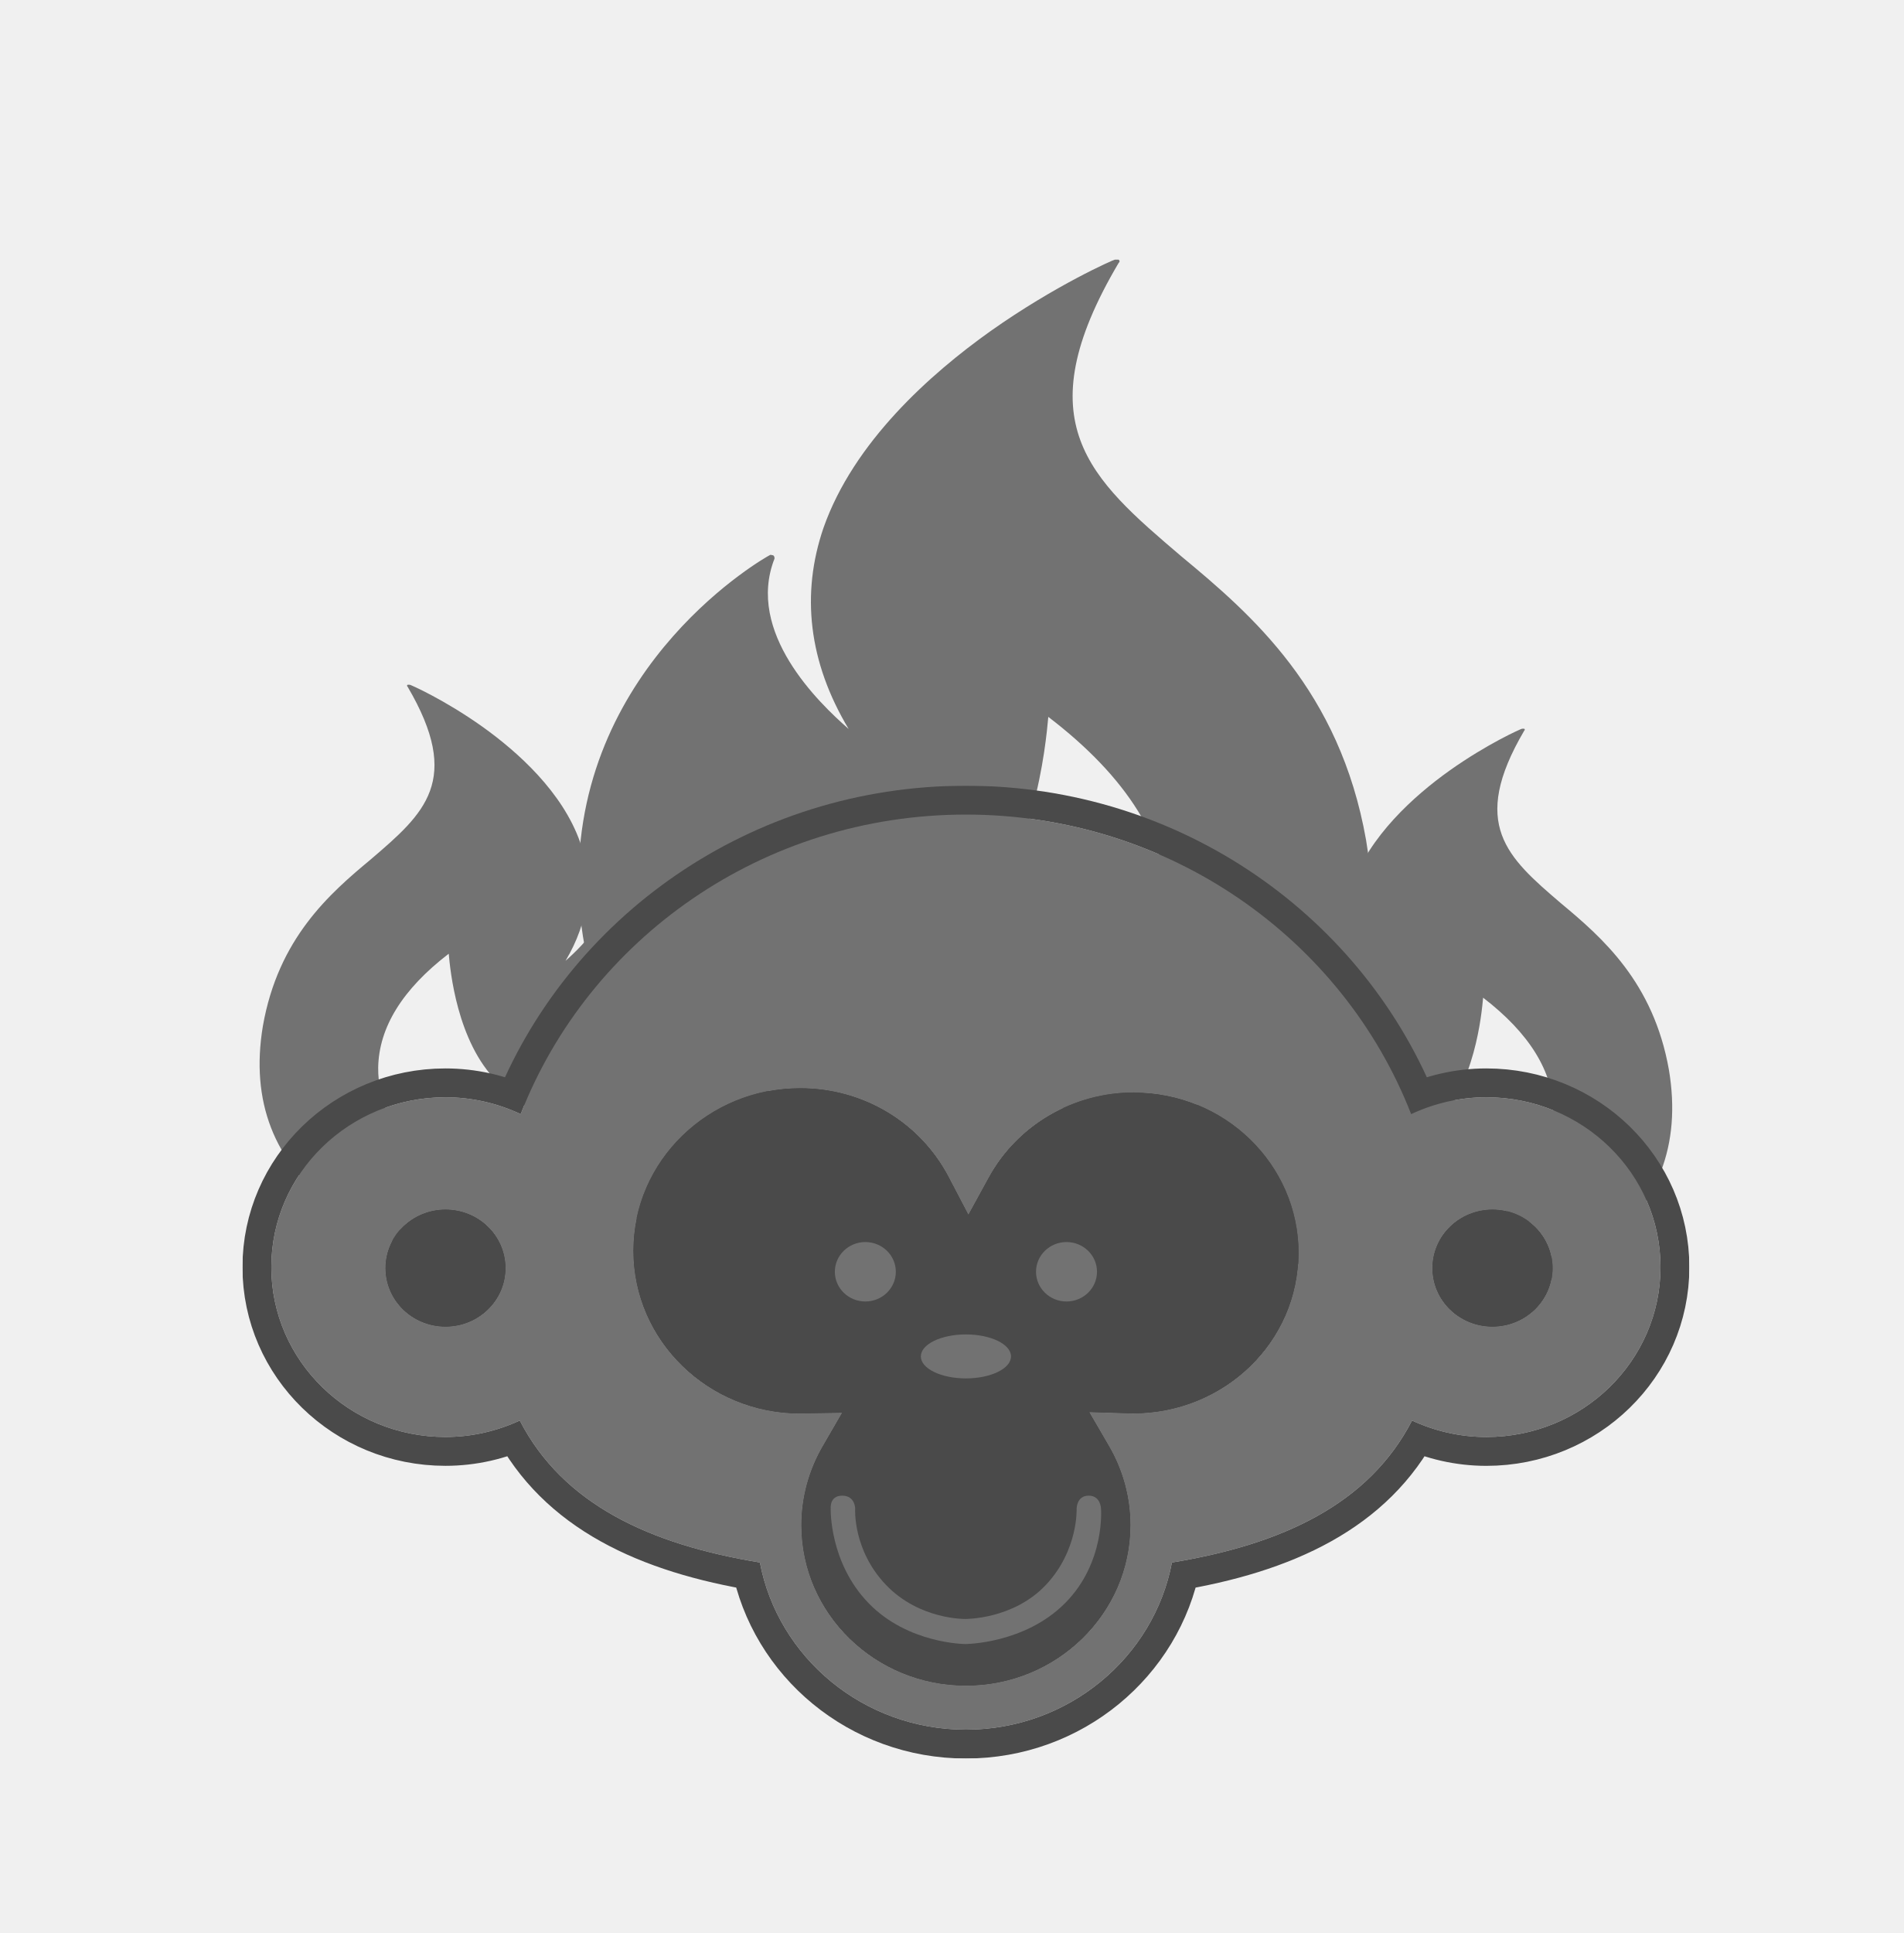
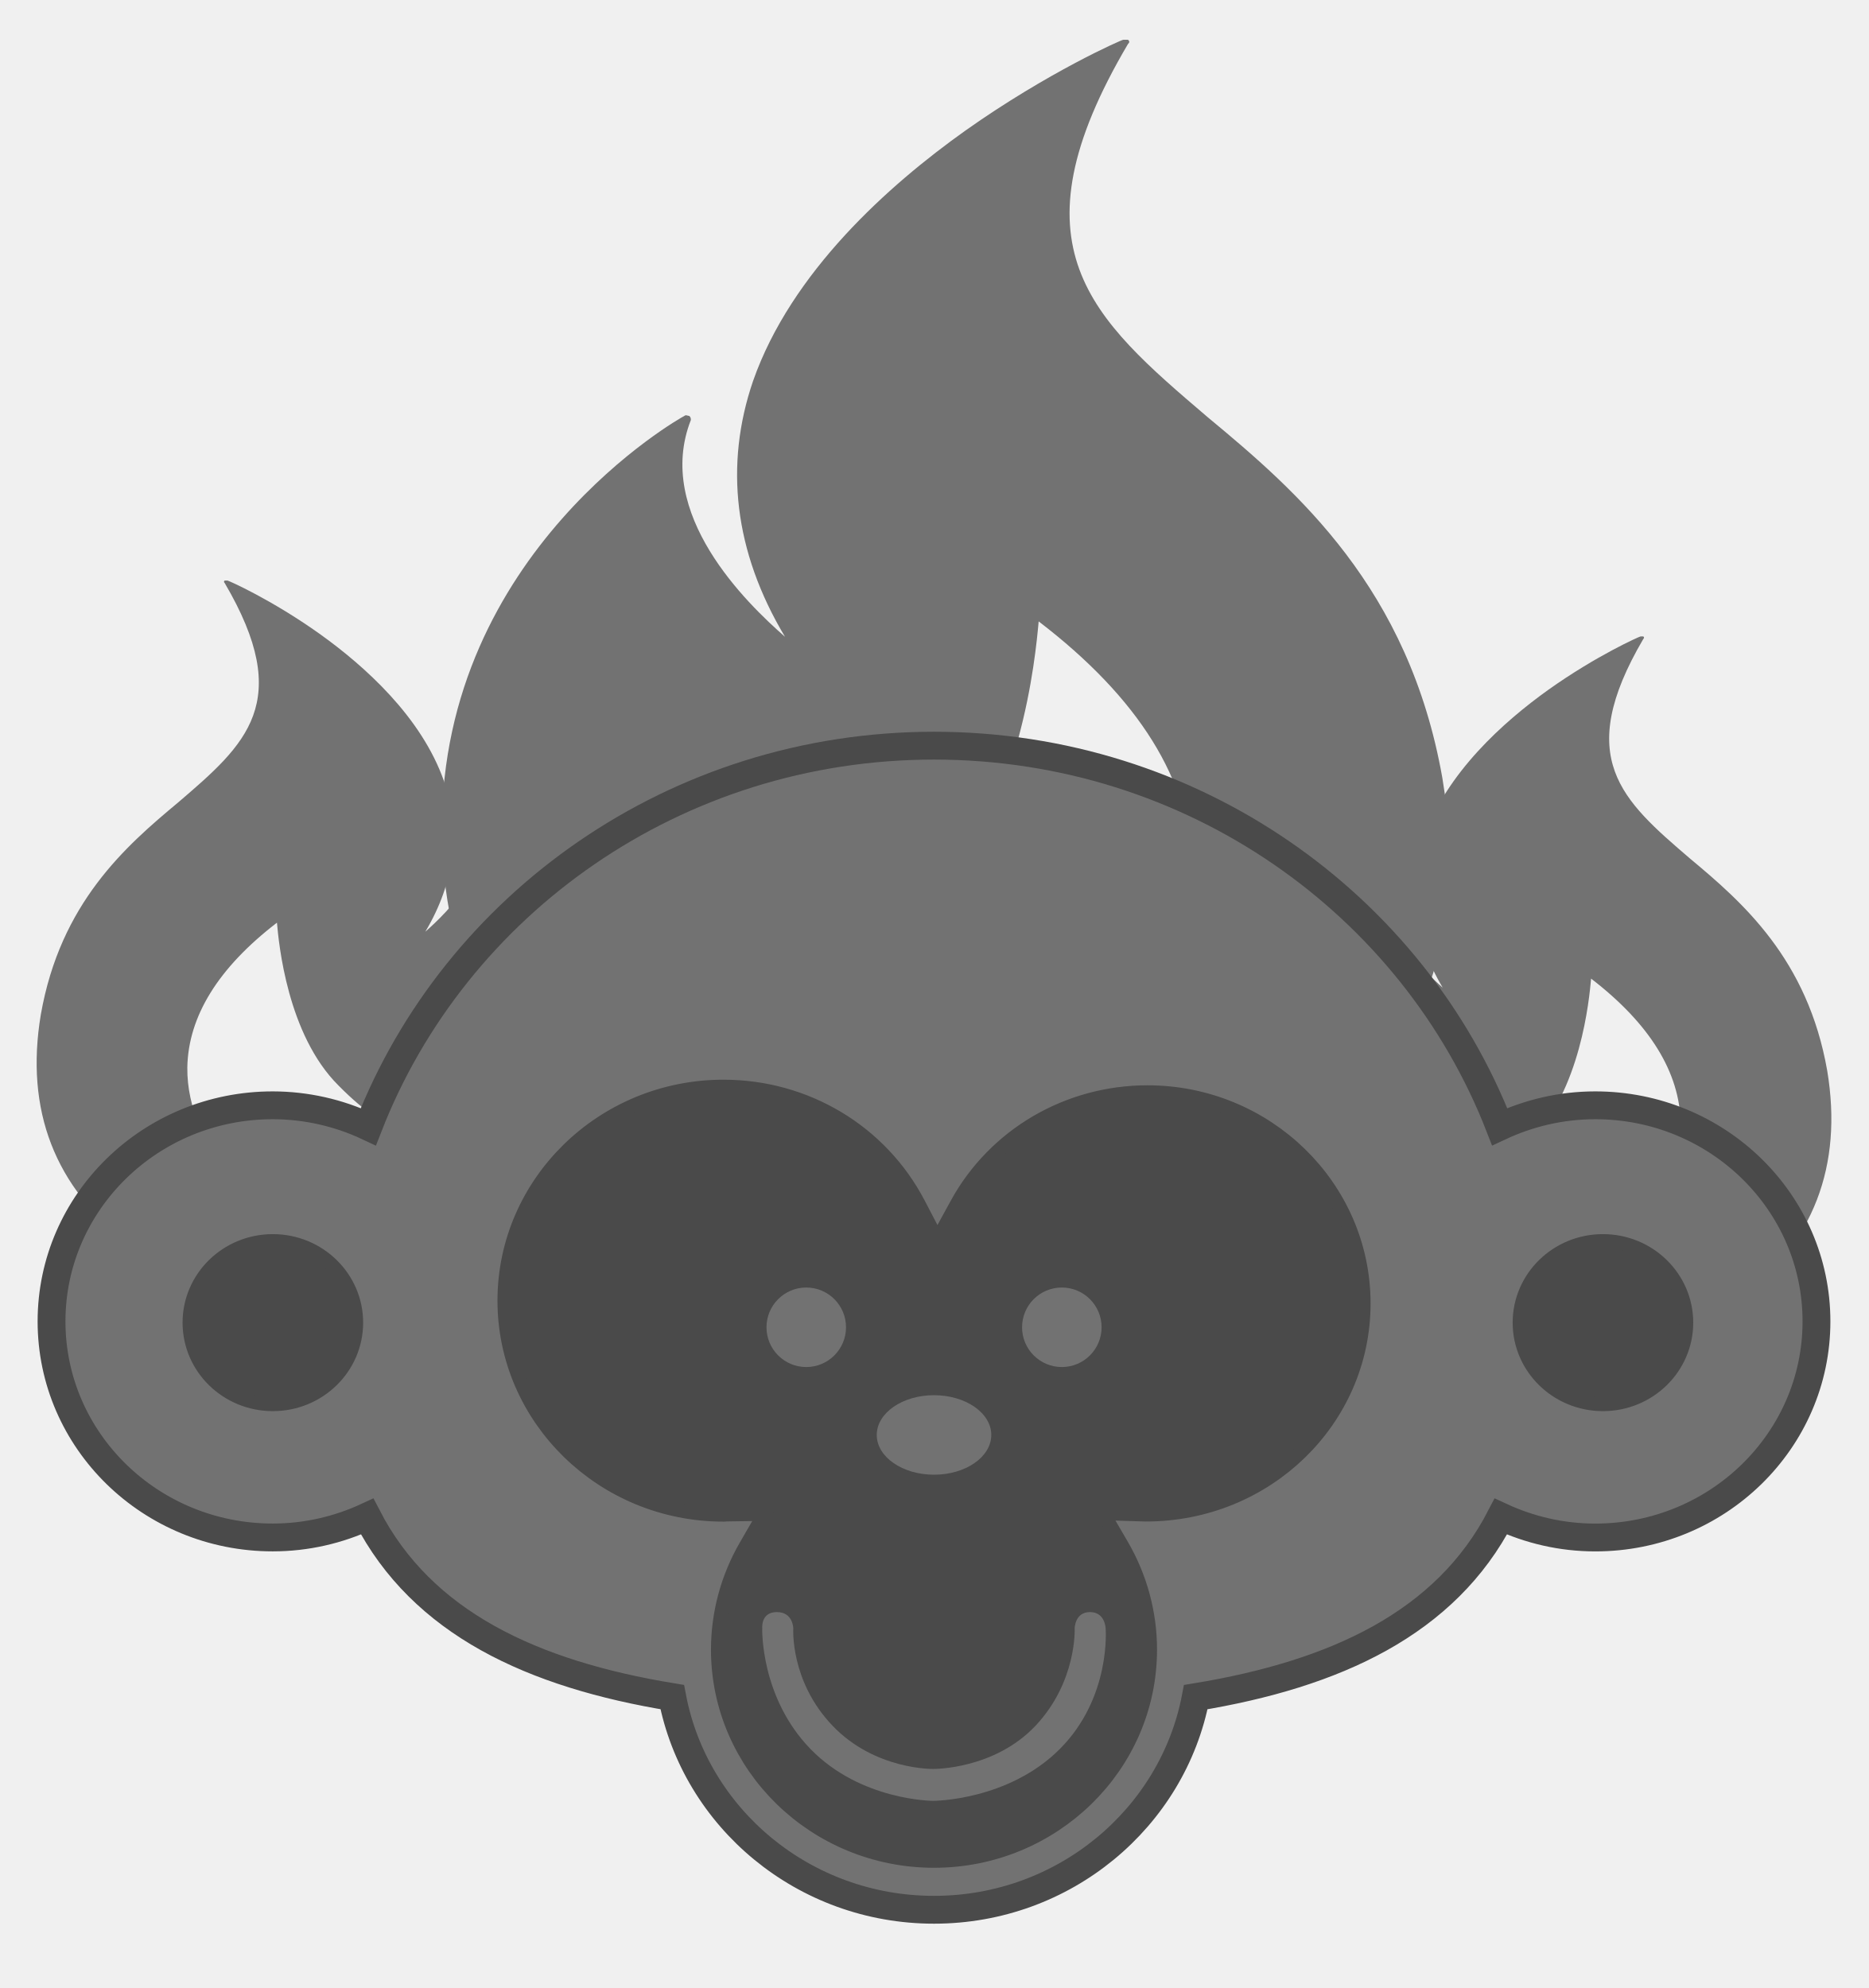
- <svg xmlns="http://www.w3.org/2000/svg" xmlns:xlink="http://www.w3.org/1999/xlink" width="66" height="67" viewBox="0 0 66 67">
+ <svg xmlns="http://www.w3.org/2000/svg" xmlns:xlink="http://www.w3.org/1999/xlink" width="47px" height="50px" viewBox="0 0 47 50" version="1.1">
  <defs>
-     <path d="M42.53 10.071c-.935 0-1.817.214-2.608.584C37.557 4.586 31.54.272 24.487.272c-7.054 0-13.07 4.315-15.436 10.383a6.127 6.127 0 0 0-2.608-.584c-3.334 0-6.037 2.636-6.037 5.887 0 3.252 2.703 5.887 6.037 5.887.923 0 1.795-.208 2.577-.57 1.498 2.902 4.502 4.295 8.324 4.92.627 3.293 3.588 5.795 7.143 5.795 3.554 0 6.515-2.502 7.142-5.794 3.822-.626 6.826-2.02 8.324-4.92.782.361 1.654.57 2.577.57 3.334 0 6.037-2.636 6.037-5.888 0-3.25-2.703-5.887-6.037-5.887zM6.445 18.024c-1.151 0-2.084-.91-2.084-2.032 0-1.122.933-2.032 2.084-2.032 1.15 0 2.084.91 2.084 2.032 0 1.122-.933 2.032-2.084 2.032zm23.825 3.008h-.006l-1.497-.046.685 1.178c.485.835.74 1.78.74 2.737 0 3.068-2.559 5.565-5.705 5.565-3.147 0-5.707-2.497-5.707-5.565 0-.955.255-1.9.74-2.734l.67-1.157-1.363.02-.086.005c-3.19 0-5.786-2.53-5.786-5.642 0-3.11 2.596-5.641 5.786-5.641 2.181 0 4.156 1.182 5.152 3.085l.68 1.299.705-1.286c.997-1.817 2.925-2.945 5.034-2.945 3.146 0 5.707 2.496 5.707 5.565 0 3.067-2.558 5.562-5.75 5.562zm12.47-3.008c-1.151 0-2.084-.91-2.084-2.032 0-1.122.933-2.032 2.084-2.032 1.15 0 2.084.91 2.084 2.032 0 1.122-.933 2.032-2.084 2.032z" id="a" />
-     <mask id="b" x="-1" y="-1" width="50.16" height="33.718">
-       <path fill="#fff" d="M-.594-.728h50.16V32.99H-.594z" />
-       <use xlink:href="#a" />
-     </mask>
+     <polygon id="path-1" points="0.374 0.251 46.6 0.251 46.6 31.375 0.374 31.375" />
  </defs>
-   <g fill="none" fill-rule="evenodd">
-     <g fill="#727272">
-       <path d="M21.134 29.762c-.025.023-.025.045-.025.068.586 1.501-.892 2.935-1.503 3.473.815-1.367.968-2.756.51-4.1-.612-1.749-2.165-3.138-3.388-4.012-1.324-.942-2.496-1.457-2.521-1.457h-.077c-.025.022-.025.045 0 .067 1.91 3.25.586 4.393-1.273 5.984-1.427 1.187-3.21 2.734-3.744 5.782-.433 2.6.382 4.706 2.42 6.252 1.884 1.434 4.15 1.882 4.788 1.994.076-.022.101-.067.101-.09 0-.066-.05-.111-.076-.111-1.477-.314-3.871-1.21-3.973-3.519.382.224 1.732.942 2.852.964.026 0 .051-.022.051-.045 0-.022 0-.045-.025-.067-.026-.022-2.165-1.68-2.14-3.944.026-1.39.84-2.712 2.446-3.944.05.56.28 3.047 1.68 4.437 1.529 1.546 2.242 1.277 2.267 1.255 0 0 1.044-.224 1.12-1.076.307.538 1.045 2.084.46 3.518-.434 1.054-1.478 1.838-3.082 2.354-.102.09-.102.156-.102.179.025.067.127.09.254.09 3.439-.471 6.928-3.183 6.928-7.44 0-4.438-3.82-6.59-3.871-6.612-.026-.022-.051 0-.077 0zm24.705 1.525c.025.022.025.044.025.067-.586 1.501.892 2.935 1.503 3.473-.815-1.367-.968-2.756-.51-4.1.612-1.749 2.165-3.138 3.388-4.012 1.324-.941 2.496-1.457 2.521-1.457h.077c.025.023.025.045 0 .067-1.91 3.25-.586 4.393 1.273 5.984 1.427 1.188 3.21 2.734 3.744 5.782.433 2.6-.382 4.706-2.42 6.252-1.884 1.434-4.15 1.883-4.788 1.995-.076-.023-.101-.068-.101-.09 0-.067.05-.112.076-.112 1.477-.314 3.871-1.21 3.973-3.518-.382.224-1.732.94-2.852.963-.026 0-.051-.022-.051-.045 0-.022 0-.044.025-.067.026-.022 2.165-1.68 2.14-3.944-.026-1.39-.84-2.712-2.445-3.944-.051.56-.28 3.048-1.681 4.437-1.529 1.546-2.242 1.277-2.267 1.255 0 0-1.044-.224-1.12-1.076-.306.538-1.045 2.084-.46 3.519.434 1.053 1.478 1.837 3.082 2.353.102.09.102.157.102.179-.025.067-.127.09-.254.09-3.439-.471-6.928-3.183-6.928-7.44 0-4.438 3.82-6.589 3.871-6.611.026-.023.051 0 .077 0z" />
-       <path d="M26.808 19.248c.043.038.043.076.043.114-1.001 2.553 1.524 4.991 2.57 5.905-1.394-2.323-1.655-4.685-.872-6.971 1.045-2.972 3.702-5.334 5.792-6.82C36.605 9.876 38.608 9 38.65 9h.131c.044.038.044.076 0 .114-3.266 5.524-1.001 7.467 2.177 10.172 2.439 2.02 5.487 4.648 6.401 9.83.74 4.419-.653 8-4.136 10.628-3.223 2.439-7.098 3.2-8.187 3.391-.13-.038-.174-.114-.174-.152 0-.115.087-.19.13-.19 2.526-.534 6.62-2.058 6.794-5.982-.653.38-2.961 1.6-4.877 1.638-.044 0-.087-.038-.087-.076s0-.076.043-.114c.044-.039 3.702-2.858 3.658-6.706-.044-2.362-1.437-4.61-4.18-6.705-.087.953-.48 5.182-2.874 7.544-2.613 2.628-3.832 2.171-3.876 2.133 0 0-1.785-.38-1.916-1.829-.522.915-1.785 3.543-.783 5.982.74 1.79 2.525 3.124 5.268 4 .175.152.175.267.175.305-.044.114-.218.152-.436.152-5.878-.8-11.844-5.41-11.844-12.648 0-7.543 6.532-11.2 6.619-11.239.043-.038.087 0 .13 0z" />
-     </g>
-     <g transform="translate(9 27.962)">
-       <use fill="#727272" xlink:href="#a" />
-       <use stroke="#4A4A4A" mask="url(#b)" stroke-width="2" xlink:href="#a" />
-       <path d="M30.27 21.032h-.006l-1.497-.046.685 1.178c.485.835.74 1.78.74 2.737 0 3.068-2.559 5.565-5.705 5.565-3.147 0-5.707-2.497-5.707-5.565 0-.955.255-1.9.74-2.734l.67-1.157-1.363.02-.086.005c-3.19 0-5.786-2.53-5.786-5.642 0-3.11 2.596-5.641 5.786-5.641 2.181 0 4.156 1.182 5.152 3.085l.68 1.299.705-1.286c.997-1.817 2.925-2.945 5.034-2.945 3.146 0 5.707 2.496 5.707 5.565 0 3.067-2.558 5.562-5.75 5.562zM6.445 18.024c-1.151 0-2.084-.91-2.084-2.032 0-1.122.933-2.032 2.084-2.032 1.15 0 2.084.91 2.084 2.032 0 1.122-.933 2.032-2.084 2.032zm36.295 0c-1.151 0-2.084-.91-2.084-2.032 0-1.122.933-2.032 2.084-2.032 1.15 0 2.084.91 2.084 2.032 0 1.122-.933 2.032-2.084 2.032z" fill="#4A4A4A" />
-       <ellipse fill="#727272" cx="24.487" cy="19.053" rx="1.563" ry=".762" />
-       <ellipse fill="#727272" cx="21" cy="16.119" rx="1.057" ry="1.03" />
-       <ellipse fill="#727272" cx="27.974" cy="16.119" rx="1.057" ry="1.03" />
-       <path d="M19.8 24.327s-.051-.448.398-.448.449.448.449.448-.092 1.433 1.07 2.647c1.16 1.213 2.752 1.179 2.752 1.179s1.66.02 2.79-1.18c1.13-1.199 1.066-2.646 1.066-2.646s0-.448.418-.448.427.448.427.448.156 1.874-1.25 3.282c-1.406 1.409-3.451 1.413-3.451 1.413s-1.98 0-3.353-1.413c-1.374-1.413-1.317-3.282-1.317-3.282z" fill="#727272" />
+   <g id="Landing" stroke="none" stroke-width="1" fill="none" fill-rule="evenodd">
+     <g id="Artboard-2">
+       <g id="logo_simianci_grey" transform="translate(0, 1)">
+         <g id="Group" transform="translate(0.921569, 0)" fill-rule="nonzero" fill="#727272">
+           <path d="M11.182,19.165 C11.159,19.186 11.159,19.206 11.159,19.228 C11.699,20.613 10.337,21.937 9.774,22.434 C10.525,21.172 10.666,19.89 10.244,18.649 C9.68,17.034 8.249,15.752 7.122,14.946 C5.902,14.076 4.822,13.601 4.799,13.601 L4.728,13.601 C4.705,13.621 4.705,13.642 4.728,13.662 C6.488,16.662 5.268,17.718 3.554,19.186 C2.239,20.282 0.596,21.71 0.104,24.523 C-0.295,26.923 0.456,28.867 2.334,30.294 C4.071,31.618 6.159,32.032 6.747,32.135 C6.817,32.115 6.84,32.073 6.84,32.052 C6.84,31.991 6.794,31.95 6.77,31.95 C5.409,31.66 3.202,30.833 3.108,28.701 C3.46,28.908 4.705,29.571 5.737,29.591 C5.761,29.591 5.784,29.571 5.784,29.55 C5.784,29.529 5.784,29.508 5.761,29.488 C5.737,29.467 3.766,27.937 3.789,25.847 C3.813,24.564 4.563,23.344 6.043,22.206 C6.089,22.723 6.301,25.019 7.591,26.302 C9,27.729 9.657,27.481 9.68,27.461 C9.68,27.461 10.642,27.254 10.712,26.467 C10.995,26.964 11.675,28.391 11.136,29.715 C10.736,30.688 9.774,31.411 8.296,31.888 C8.202,31.971 8.202,32.032 8.202,32.053 C8.225,32.115 8.319,32.136 8.436,32.136 C11.605,31.701 14.821,29.198 14.821,25.268 C14.821,21.172 11.3,19.185 11.253,19.165 C11.229,19.145 11.206,19.165 11.182,19.165 L11.182,19.165 Z M33.95,20.573 C33.973,20.593 33.973,20.613 33.973,20.634 C33.433,22.02 34.795,23.344 35.358,23.84 C34.607,22.578 34.466,21.296 34.888,20.056 C35.452,18.441 36.883,17.159 38.01,16.352 C39.23,15.484 40.31,15.007 40.333,15.007 L40.404,15.007 C40.427,15.029 40.427,15.049 40.404,15.069 C38.644,18.069 39.864,19.124 41.577,20.593 C42.893,21.69 44.536,23.117 45.028,25.93 C45.427,28.33 44.676,30.274 42.798,31.701 C41.061,33.025 38.973,33.439 38.385,33.543 C38.315,33.522 38.292,33.48 38.292,33.46 C38.292,33.398 38.338,33.356 38.362,33.356 C39.723,33.066 41.93,32.239 42.024,30.109 C41.671,30.316 40.427,30.977 39.395,30.998 C39.371,30.998 39.348,30.978 39.348,30.956 C39.348,30.936 39.348,30.916 39.371,30.894 C39.395,30.874 41.366,29.344 41.343,27.254 C41.319,25.971 40.569,24.75 39.09,23.613 C39.043,24.13 38.832,26.427 37.541,27.709 C36.132,29.136 35.475,28.888 35.452,28.867 C35.452,28.867 34.49,28.661 34.42,27.874 C34.138,28.371 33.457,29.798 33.996,31.122 C34.396,32.094 35.358,32.818 36.836,33.294 C36.93,33.378 36.93,33.439 36.93,33.46 C36.907,33.522 36.813,33.543 36.696,33.543 C33.527,33.108 30.311,30.605 30.311,26.675 C30.311,22.578 33.832,20.593 33.879,20.573 C33.903,20.551 33.926,20.573 33.95,20.573 L33.95,20.573 Z" id="Shape" />
+           <path d="M16.411,9.46 C16.451,9.495 16.451,9.53 16.451,9.565 C15.528,11.922 17.855,14.172 18.819,15.016 C17.535,12.871 17.294,10.691 18.016,8.581 C18.979,5.838 21.427,3.657 23.353,2.286 C25.44,0.809 27.286,0 27.325,0 L27.445,0 C27.486,0.035 27.486,0.07 27.445,0.105 C24.435,5.204 26.523,6.998 29.451,9.495 C31.699,11.359 34.508,13.785 35.35,18.569 C36.032,22.648 34.749,25.953 31.539,28.379 C28.569,30.63 24.998,31.333 23.994,31.509 C23.874,31.474 23.834,31.404 23.834,31.369 C23.834,31.263 23.914,31.194 23.953,31.194 C26.281,30.701 30.054,29.294 30.215,25.672 C29.613,26.022 27.486,27.149 25.72,27.184 C25.68,27.184 25.64,27.149 25.64,27.114 C25.64,27.078 25.64,27.043 25.68,27.008 C25.72,26.972 29.091,24.37 29.051,20.818 C29.01,18.638 27.726,16.563 25.198,14.629 C25.118,15.509 24.756,19.412 22.55,21.593 C20.142,24.018 19.018,23.597 18.978,23.562 C18.978,23.562 17.333,23.211 17.212,21.873 C16.731,22.718 15.567,25.144 16.491,27.395 C17.173,29.047 18.818,30.279 21.345,31.087 C21.507,31.228 21.507,31.334 21.507,31.369 C21.466,31.474 21.306,31.509 21.105,31.509 C15.688,30.771 10.19,26.515 10.19,19.834 C10.19,12.871 16.209,9.496 16.29,9.46 C16.329,9.425 16.37,9.46 16.409,9.46 L16.411,9.46 Z" id="Shape" />
+         </g>
+         <g id="Group" transform="translate(0, 16.58031)">
+           <g id="a-link" transform="translate(0.921569, 0.923077)" fill-rule="nonzero" fill="#727272">
+             <path d="M39.194,9.296 C38.333,9.296 37.52,9.494 36.791,9.835 C34.611,4.233 29.066,0.251 22.566,0.251 C16.066,0.251 10.522,4.234 8.341,9.835 C7.589,9.481 6.769,9.297 5.938,9.296 C2.865,9.296 0.374,11.73 0.374,14.73 C0.374,17.732 2.865,20.165 5.938,20.165 C6.788,20.165 7.592,19.973 8.313,19.638 C9.693,22.317 12.461,23.603 15.984,24.18 C16.562,27.22 19.29,29.529 22.566,29.529 C25.842,29.529 28.57,27.22 29.148,24.181 C32.671,23.603 35.439,22.316 36.819,19.639 C37.54,19.973 38.344,20.166 39.194,20.166 C42.267,20.166 44.758,17.732 44.758,14.73 C44.758,11.73 42.267,9.296 39.194,9.296 L39.194,9.296 Z M5.94,16.638 C4.879,16.638 4.019,15.798 4.019,14.762 C4.019,13.726 4.879,12.886 5.94,12.886 C6.999,12.886 7.86,13.726 7.86,14.762 C7.86,15.798 7,16.638 5.94,16.638 Z M27.896,19.414 L27.89,19.414 L26.511,19.372 L27.142,20.459 C27.589,21.23 27.824,22.102 27.824,22.986 C27.824,25.818 25.466,28.122 22.566,28.122 C19.666,28.122 17.307,25.818 17.307,22.986 C17.307,22.104 17.542,21.232 17.989,20.462 L18.606,19.394 L17.35,19.412 L17.271,19.417 C14.331,19.417 11.939,17.082 11.939,14.209 C11.939,11.338 14.331,9.002 17.271,9.002 C19.281,9.002 21.101,10.093 22.019,11.85 L22.646,13.049 L23.295,11.862 C24.214,10.184 25.991,9.143 27.935,9.143 C30.834,9.143 33.194,11.447 33.194,14.28 C33.194,17.111 30.837,19.414 27.895,19.414 L27.896,19.414 Z M39.388,16.638 C38.327,16.638 37.467,15.798 37.467,14.762 C37.467,13.726 38.327,12.886 39.388,12.886 C40.448,12.886 41.308,13.726 41.308,14.762 C41.308,15.798 40.449,16.638 39.388,16.638 Z" id="a" />
+           </g>
+           <g id="a-Clipped">
+             <mask id="mask-2" fill="white">
+               <use xlink:href="#path-1" />
+             </mask>
+             <g id="Shape" />
+             <path d="M40.116,10.219 C39.254,10.219 38.441,10.417 37.712,10.758 C35.533,5.156 29.988,1.174 23.488,1.174 C16.987,1.174 11.443,5.157 9.263,10.758 C8.511,10.404 7.69,10.22 6.859,10.219 C3.787,10.219 1.296,12.653 1.296,15.654 C1.296,18.655 3.787,21.088 6.859,21.088 C7.71,21.088 8.513,20.896 9.234,20.562 C10.615,23.24 13.383,24.526 16.905,25.103 C17.483,28.143 20.212,30.452 23.488,30.452 C26.763,30.452 29.492,28.143 30.07,25.104 C33.592,24.526 36.36,23.239 37.741,20.562 C38.462,20.896 39.265,21.089 40.116,21.089 C43.188,21.089 45.679,18.655 45.679,15.654 C45.679,12.654 43.188,10.219 40.116,10.219 L40.116,10.219 Z M6.861,17.561 C5.8,17.561 4.941,16.721 4.941,15.685 C4.941,14.649 5.8,13.809 6.861,13.809 C7.921,13.809 8.782,14.649 8.782,15.685 C8.782,16.721 7.922,17.561 6.861,17.561 Z M28.817,20.337 L28.812,20.337 L27.432,20.295 L28.064,21.382 C28.511,22.153 28.746,23.025 28.746,23.909 C28.746,26.741 26.387,29.046 23.488,29.046 C20.588,29.046 18.229,26.741 18.229,23.909 C18.229,23.027 18.464,22.155 18.911,21.385 L19.528,20.317 L18.272,20.335 L18.193,20.34 C15.253,20.34 12.86,18.005 12.86,15.132 C12.86,12.261 15.253,9.925 18.193,9.925 C20.203,9.925 22.023,11.016 22.941,12.773 L23.567,13.972 L24.217,12.785 C25.136,11.107 26.913,10.066 28.856,10.066 C31.755,10.066 34.116,12.37 34.116,15.203 C34.116,18.034 31.758,20.337 28.817,20.337 L28.817,20.337 Z M40.309,17.561 C39.249,17.561 38.389,16.721 38.389,15.685 C38.389,14.649 39.249,13.809 40.309,13.809 C41.369,13.809 42.23,14.649 42.23,15.685 C42.23,16.721 41.37,17.561 40.309,17.561 Z" id="a" stroke="#4A4A4A" stroke-width="0.7" mask="url(#mask-2)" />
+           </g>
+           <path d="M28.817,20.337 L28.812,20.337 L27.432,20.295 L28.064,21.382 C28.511,22.153 28.746,23.025 28.746,23.909 C28.746,26.741 26.387,29.046 23.488,29.046 C20.588,29.046 18.229,26.741 18.229,23.909 C18.229,23.027 18.464,22.155 18.911,21.385 L19.528,20.317 L18.272,20.335 L18.193,20.34 C15.253,20.34 12.86,18.005 12.86,15.132 C12.86,12.261 15.253,9.925 18.193,9.925 C20.203,9.925 22.023,11.016 22.941,12.773 L23.567,13.972 L24.217,12.785 C25.136,11.107 26.913,10.066 28.856,10.066 C31.755,10.066 34.116,12.37 34.116,15.203 C34.116,18.034 31.758,20.337 28.817,20.337 L28.817,20.337 Z M6.861,17.561 C5.8,17.561 4.941,16.721 4.941,15.685 C4.941,14.649 5.8,13.809 6.861,13.809 C7.921,13.809 8.782,14.649 8.782,15.685 C8.782,16.721 7.922,17.561 6.861,17.561 Z M40.309,17.561 C39.249,17.561 38.389,16.721 38.389,15.685 C38.389,14.649 39.249,13.809 40.309,13.809 C41.369,13.809 42.23,14.649 42.23,15.685 C42.23,16.721 41.37,17.561 40.309,17.561 Z" id="Shape" fill="#4A4A4A" fill-rule="nonzero" />
+           <ellipse id="Oval" fill="#727272" fill-rule="nonzero" cx="23.488" cy="18.51" rx="1.44" ry="1" />
+           <ellipse id="Oval" fill="#727272" fill-rule="nonzero" cx="20.275" cy="15.802" rx="1" ry="1" />
+           <ellipse id="Oval" fill="#727272" fill-rule="nonzero" cx="26.702" cy="15.802" rx="1" ry="1" />
+           <path d="M19.169,23.379 C19.169,23.379 19.122,22.965 19.535,22.965 C19.949,22.965 19.949,23.379 19.949,23.379 C19.949,23.379 19.864,24.702 20.935,25.822 C22.004,26.942 23.471,26.91 23.471,26.91 C23.471,26.91 25.001,26.929 26.043,25.821 C27.084,24.714 27.025,23.379 27.025,23.379 C27.025,23.379 27.025,22.965 27.41,22.965 C27.795,22.965 27.804,23.379 27.804,23.379 C27.804,23.379 27.947,25.109 26.652,26.408 C25.356,27.709 23.471,27.713 23.471,27.713 C23.471,27.713 21.647,27.713 20.381,26.408 C19.115,25.104 19.168,23.379 19.168,23.379 L19.169,23.379 Z" id="Shape" fill="#727272" fill-rule="nonzero" />
+         </g>
+       </g>
    </g>
  </g>
</svg>
